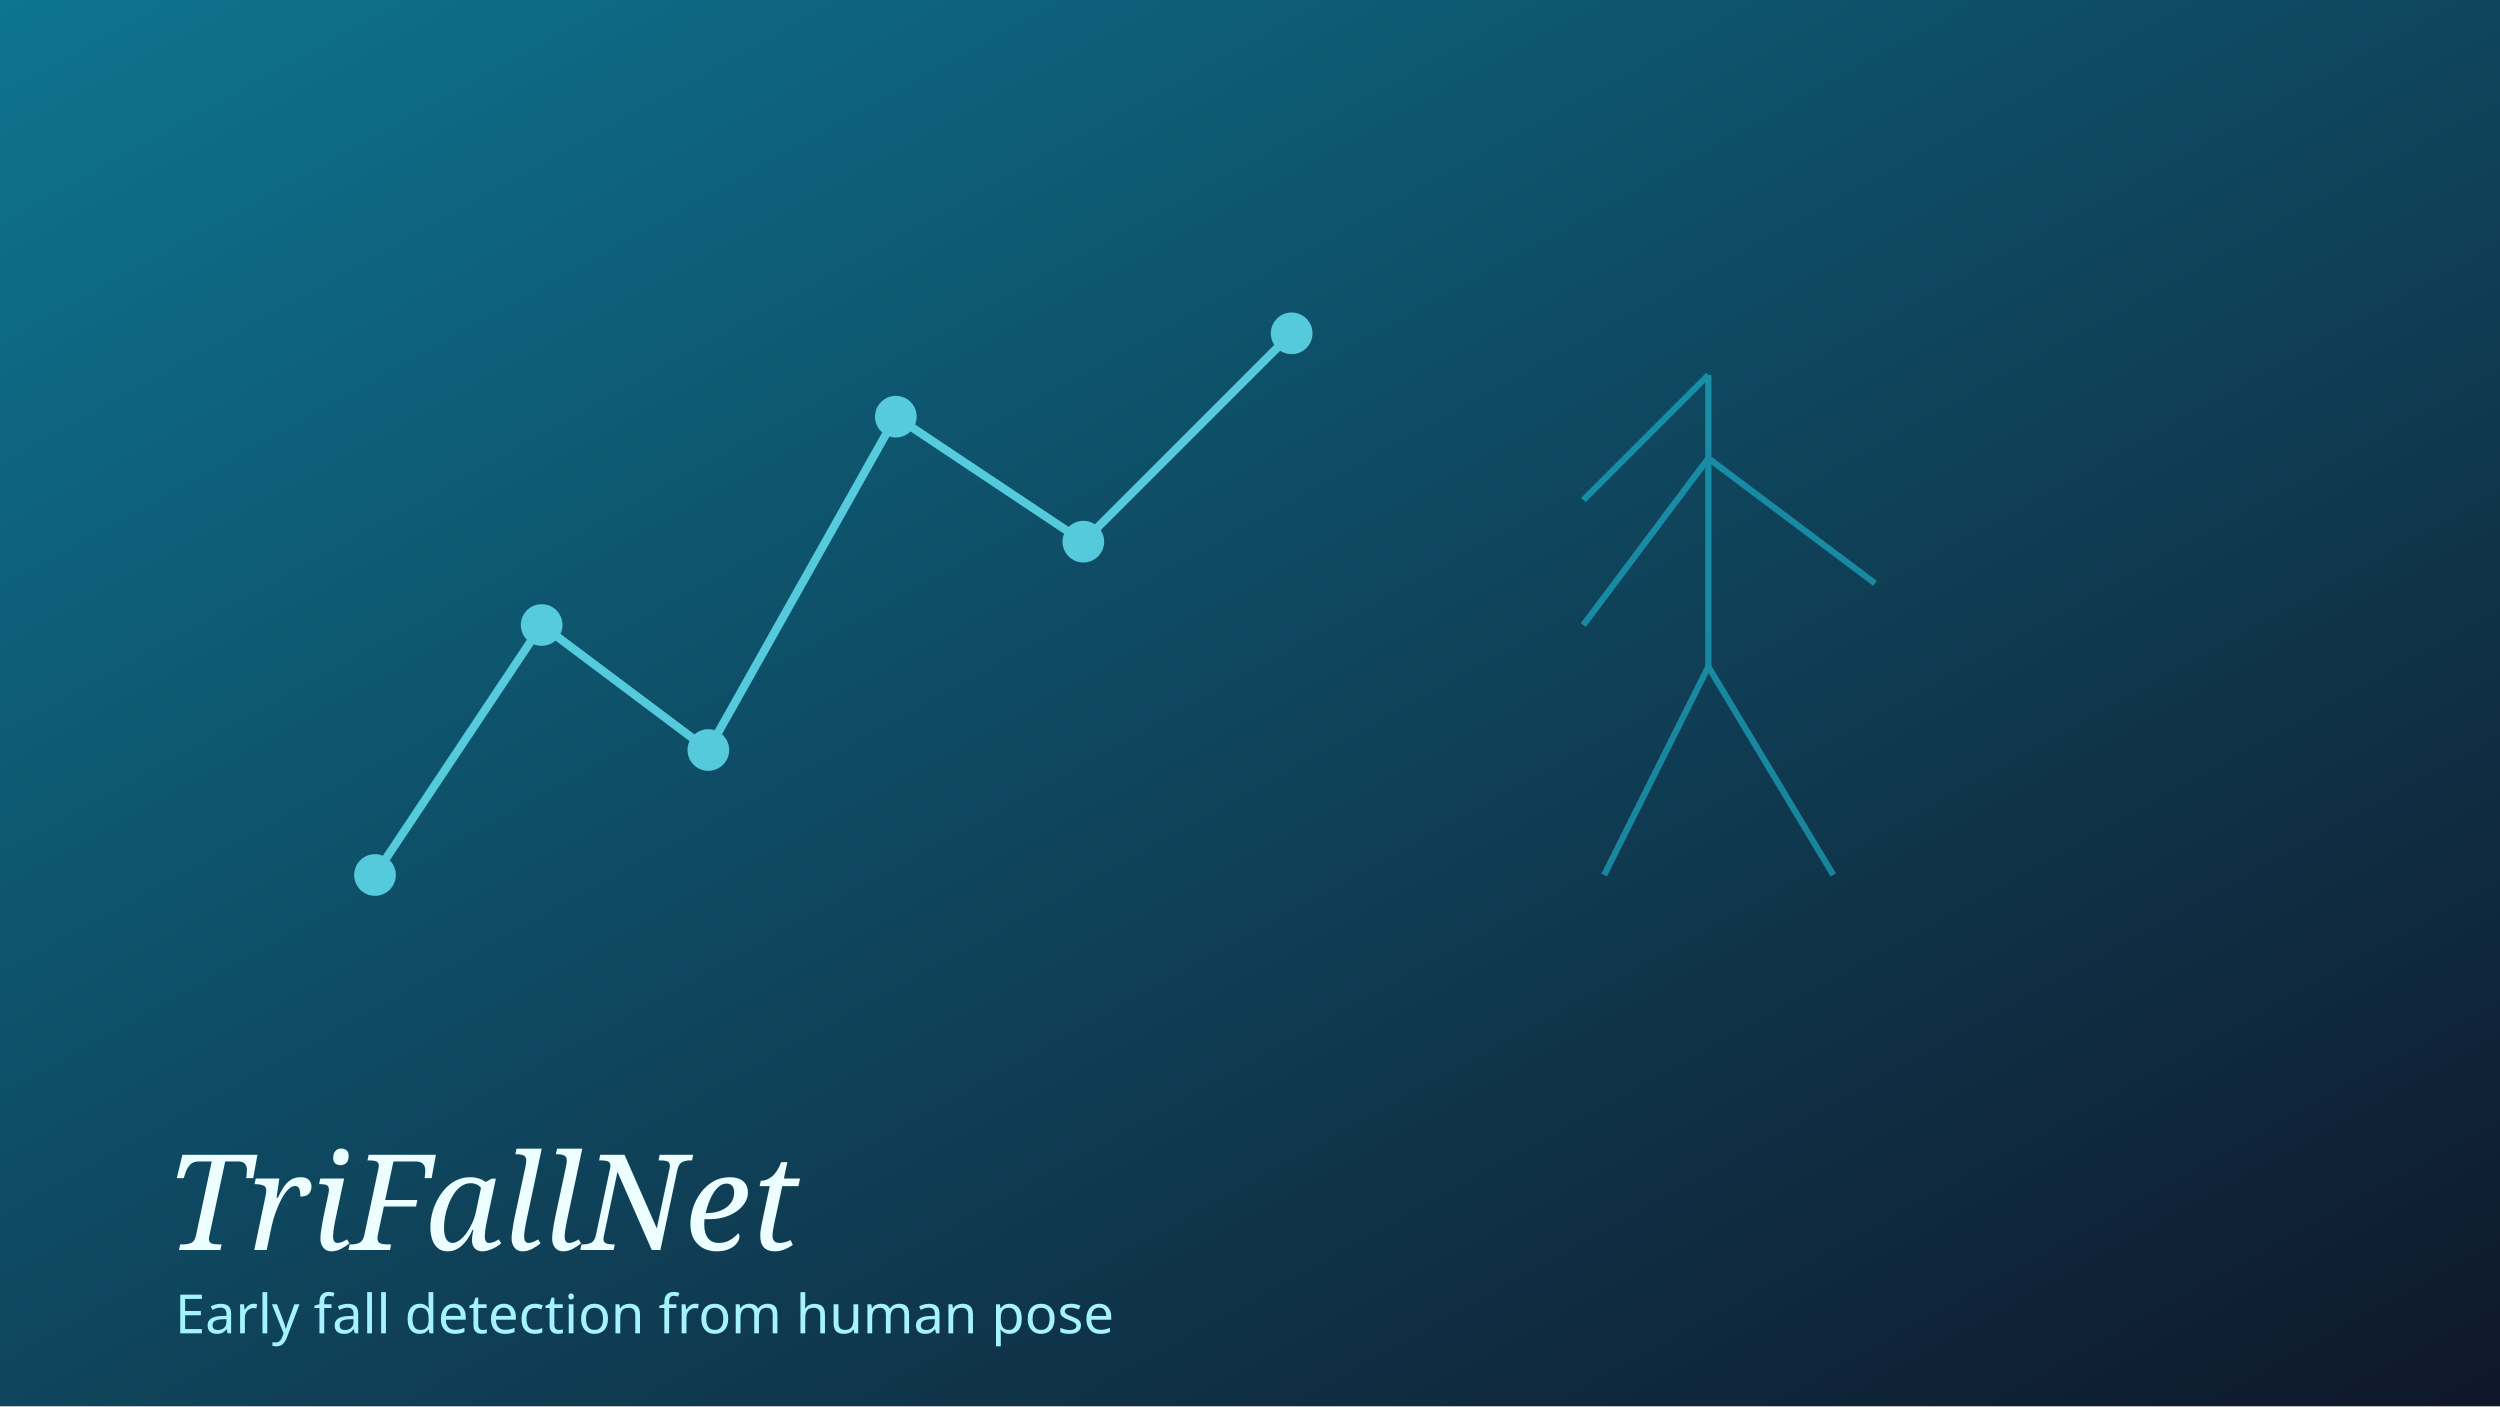
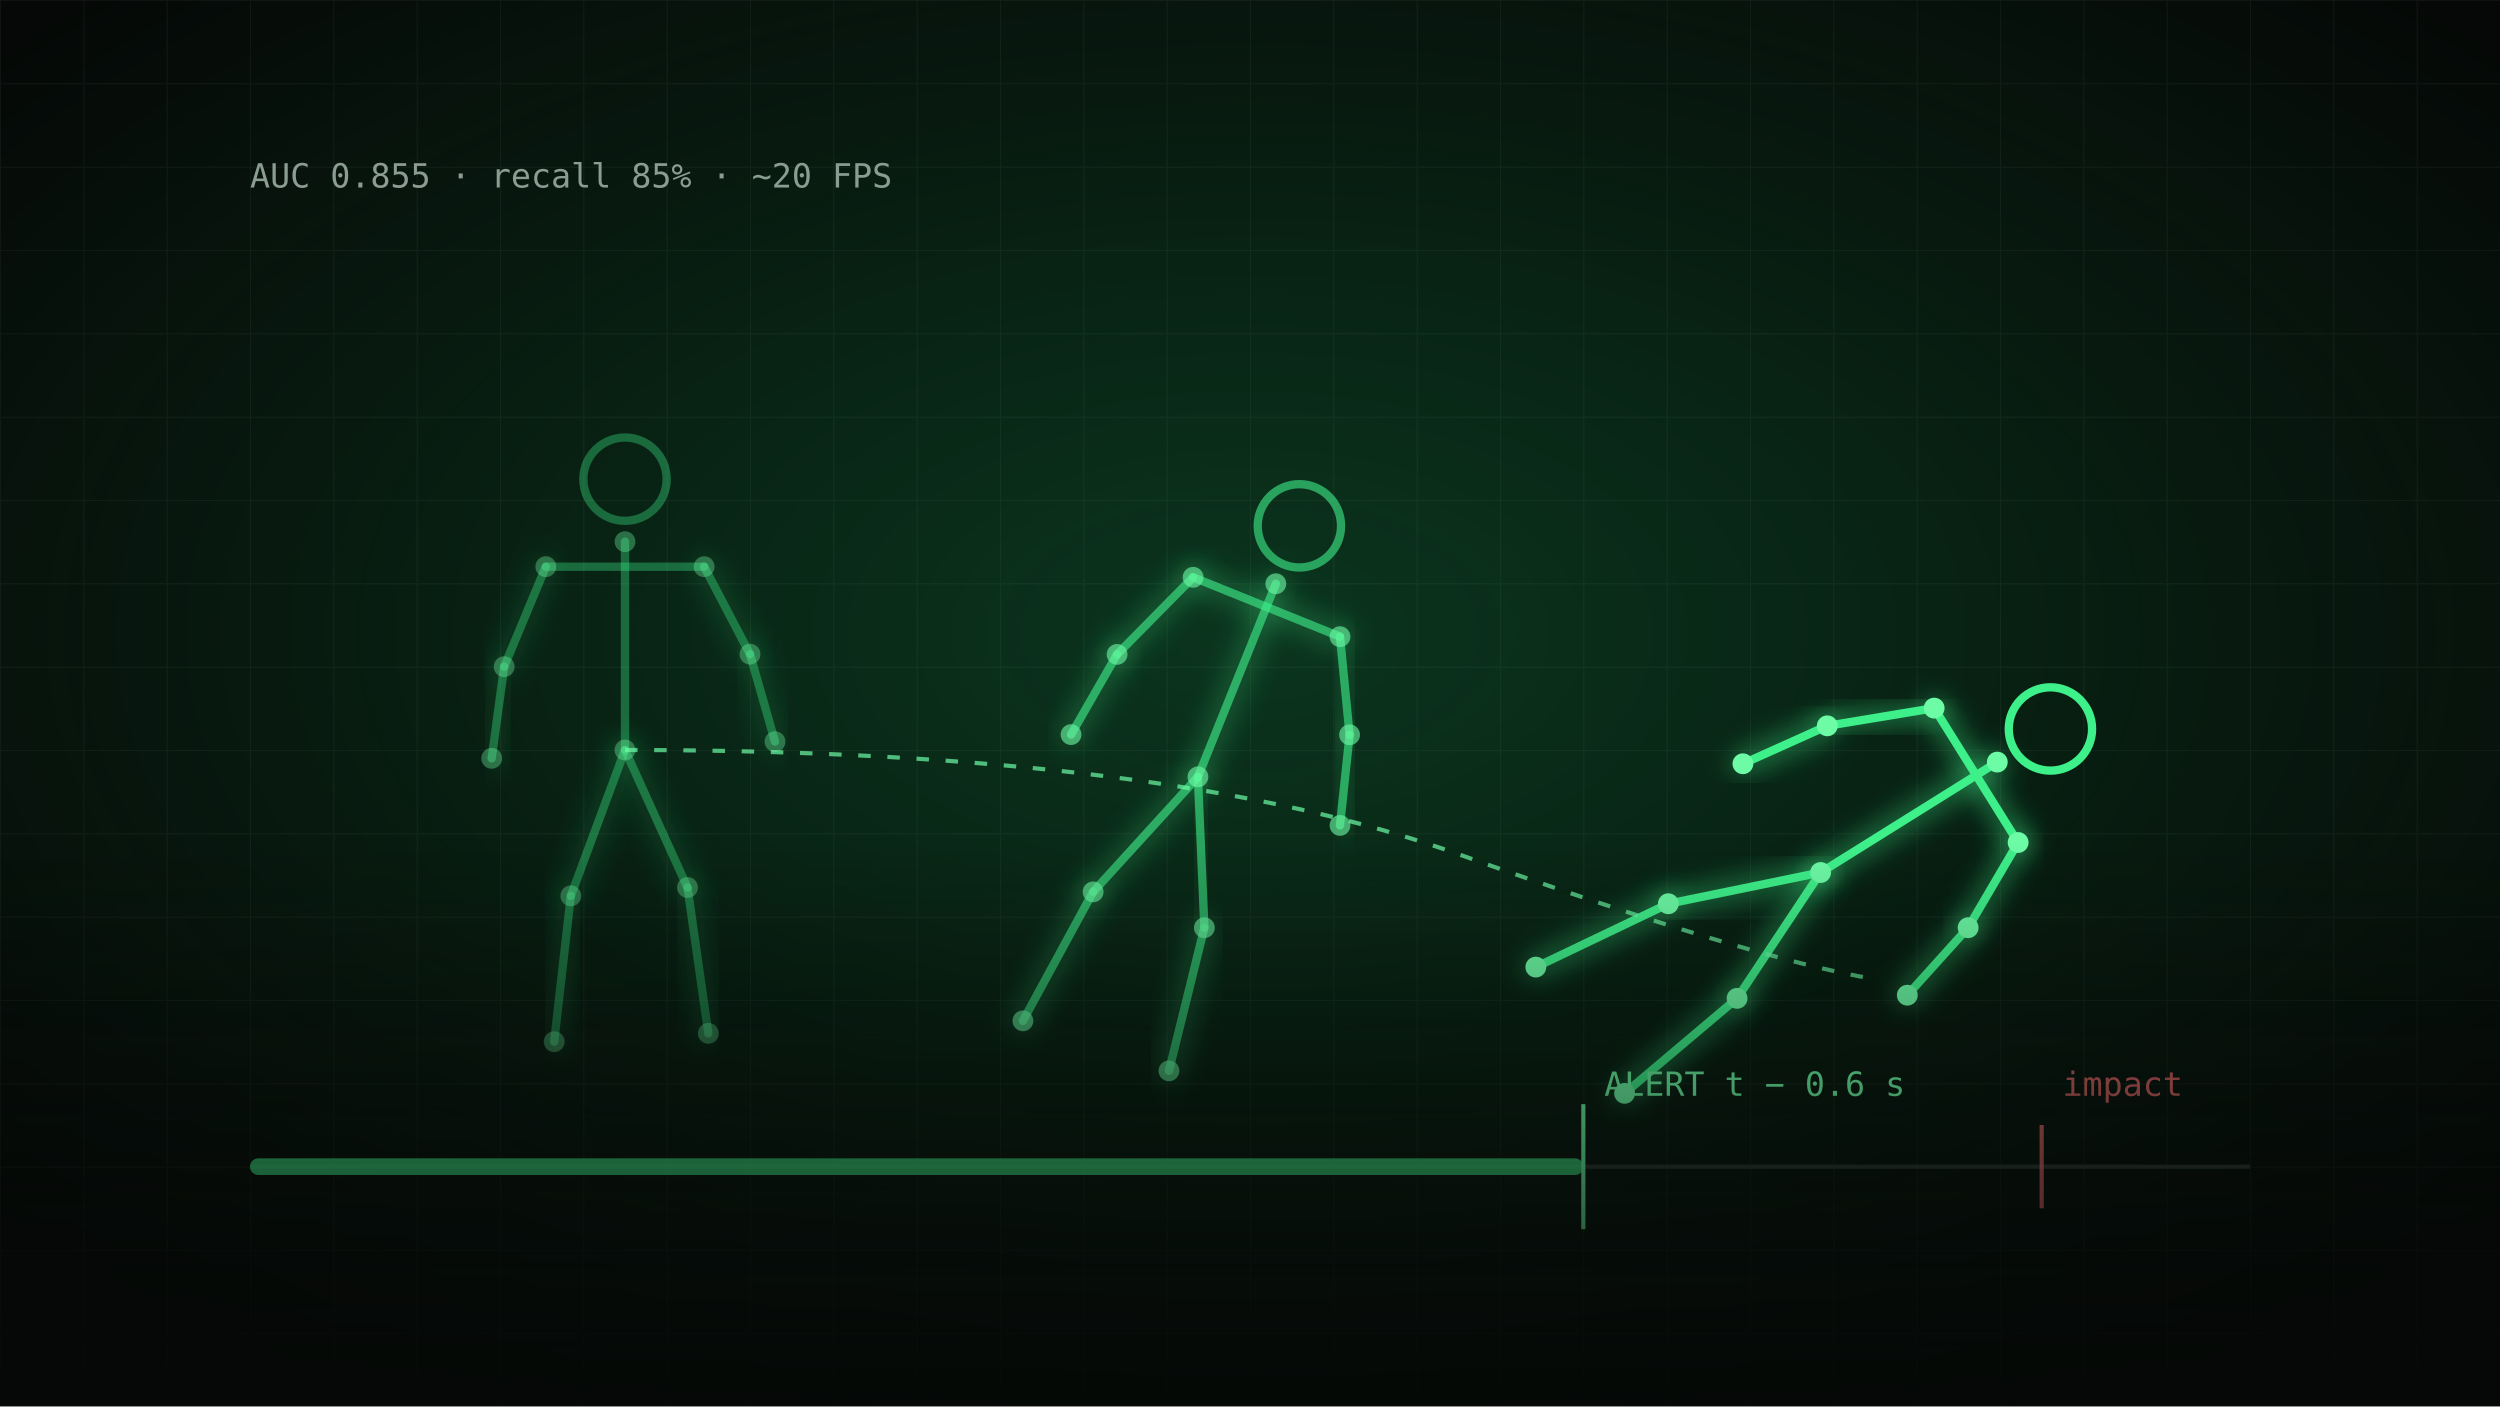
- <svg xmlns="http://www.w3.org/2000/svg" viewBox="0 0 1200 675" width="1200" height="675" role="img" aria-label="TriFallNet">
+ <svg xmlns="http://www.w3.org/2000/svg" viewBox="0 0 1200 675" width="1200" height="675">
  <defs>
-     <linearGradient id="g" x1="0" y1="0" x2="1" y2="1">
-       <stop offset="0" stop-color="#0e7490" />
-       <stop offset="1" stop-color="#0f172a" />
+     <radialGradient id="glow" cx="50%" cy="45%" r="65%">
+       <stop offset="0" stop-color="#1fd672" stop-opacity="0.22" />
+       <stop offset="1" stop-color="#1fd672" stop-opacity="0" />
+     </radialGradient>
+     <pattern id="grid" width="40" height="40" patternUnits="userSpaceOnUse">
+       <path d="M40 0H0V40" fill="none" stroke="#ffffff" stroke-opacity="0.045" stroke-width="1" />
+     </pattern>
+     <filter id="blur" x="-50%" y="-50%" width="200%" height="200%">
+       <feGaussianBlur stdDeviation="6" />
+     </filter>
+     <linearGradient id="fade" x1="0" y1="0" x2="0" y2="1">
+       <stop offset="0.6" stop-color="#050806" stop-opacity="0" />
+       <stop offset="1" stop-color="#050806" stop-opacity="0.9" />
    </linearGradient>
  </defs>
-   <rect width="1200" height="675" fill="url(#g)" />
-   <g fill="none" stroke="#67e8f9" stroke-width="4" opacity="0.8">
-     <polyline points="180,420 260,300 340,360 430,200 520,260 620,160" />
-     <circle cx="180" cy="420" r="8" fill="#67e8f9" />
-     <circle cx="260" cy="300" r="8" fill="#67e8f9" />
-     <circle cx="340" cy="360" r="8" fill="#67e8f9" />
-     <circle cx="430" cy="200" r="8" fill="#67e8f9" />
-     <circle cx="520" cy="260" r="8" fill="#67e8f9" />
-     <circle cx="620" cy="160" r="8" fill="#67e8f9" />
-   </g>
-   <g stroke="#22d3ee" stroke-width="3" opacity="0.5">
-     <line x1="760" y1="240" x2="820" y2="180" />
-     <line x1="820" y1="180" x2="820" y2="320" />
-     <line x1="820" y1="320" x2="770" y2="420" />
-     <line x1="820" y1="320" x2="880" y2="420" />
-     <line x1="820" y1="220" x2="760" y2="300" />
-     <line x1="820" y1="220" x2="900" y2="280" />
-   </g>
-   <text x="80" y="600" font-family="Georgia, serif" font-style="italic" font-size="64" fill="#ecfeff">TriFallNet</text>
-   <text x="84" y="640" font-family="system-ui, sans-serif" font-size="26" fill="#a5f3fc">Early fall detection from human pose</text>
+   <rect width="1200" height="675" fill="#050806" />
+   <rect width="1200" height="675" fill="url(#grid)" />
+   <rect width="1200" height="675" fill="url(#glow)" />
+   <path d="M300.0 260.0 L300.0 360.0" fill="none" stroke="#3ef08a" stroke-width="12" stroke-opacity="0.122" filter="url(#blur)" stroke-linecap="round" stroke-linejoin="round" />
+   <path d="M300.0 260.0 L300.0 360.0" fill="none" stroke="#3ef08a" stroke-width="4" stroke-opacity="0.35" stroke-linecap="round" stroke-linejoin="round" />
+   <path d="M262.0 272.0 L338.0 272.0" fill="none" stroke="#3ef08a" stroke-width="12" stroke-opacity="0.122" filter="url(#blur)" stroke-linecap="round" stroke-linejoin="round" />
+   <path d="M262.0 272.0 L338.0 272.0" fill="none" stroke="#3ef08a" stroke-width="4" stroke-opacity="0.35" stroke-linecap="round" stroke-linejoin="round" />
+   <path d="M262.0 272.0 L242.0 320.0" fill="none" stroke="#3ef08a" stroke-width="12" stroke-opacity="0.122" filter="url(#blur)" stroke-linecap="round" stroke-linejoin="round" />
+   <path d="M262.0 272.0 L242.0 320.0" fill="none" stroke="#3ef08a" stroke-width="4" stroke-opacity="0.35" stroke-linecap="round" stroke-linejoin="round" />
+   <path d="M242.0 320.0 L236.0 364.0" fill="none" stroke="#3ef08a" stroke-width="12" stroke-opacity="0.122" filter="url(#blur)" stroke-linecap="round" stroke-linejoin="round" />
+   <path d="M242.0 320.0 L236.0 364.0" fill="none" stroke="#3ef08a" stroke-width="4" stroke-opacity="0.35" stroke-linecap="round" stroke-linejoin="round" />
+   <path d="M338.0 272.0 L360.0 314.0" fill="none" stroke="#3ef08a" stroke-width="12" stroke-opacity="0.122" filter="url(#blur)" stroke-linecap="round" stroke-linejoin="round" />
+   <path d="M338.0 272.0 L360.0 314.0" fill="none" stroke="#3ef08a" stroke-width="4" stroke-opacity="0.35" stroke-linecap="round" stroke-linejoin="round" />
+   <path d="M360.0 314.0 L372.0 356.0" fill="none" stroke="#3ef08a" stroke-width="12" stroke-opacity="0.122" filter="url(#blur)" stroke-linecap="round" stroke-linejoin="round" />
+   <path d="M360.0 314.0 L372.0 356.0" fill="none" stroke="#3ef08a" stroke-width="4" stroke-opacity="0.35" stroke-linecap="round" stroke-linejoin="round" />
+   <path d="M300.0 360.0 L274.0 430.0" fill="none" stroke="#3ef08a" stroke-width="12" stroke-opacity="0.122" filter="url(#blur)" stroke-linecap="round" stroke-linejoin="round" />
+   <path d="M300.0 360.0 L274.0 430.0" fill="none" stroke="#3ef08a" stroke-width="4" stroke-opacity="0.35" stroke-linecap="round" stroke-linejoin="round" />
+   <path d="M274.0 430.0 L266.0 500.0" fill="none" stroke="#3ef08a" stroke-width="12" stroke-opacity="0.122" filter="url(#blur)" stroke-linecap="round" stroke-linejoin="round" />
+   <path d="M274.0 430.0 L266.0 500.0" fill="none" stroke="#3ef08a" stroke-width="4" stroke-opacity="0.35" stroke-linecap="round" stroke-linejoin="round" />
+   <path d="M300.0 360.0 L330.0 426.0" fill="none" stroke="#3ef08a" stroke-width="12" stroke-opacity="0.122" filter="url(#blur)" stroke-linecap="round" stroke-linejoin="round" />
+   <path d="M300.0 360.0 L330.0 426.0" fill="none" stroke="#3ef08a" stroke-width="4" stroke-opacity="0.35" stroke-linecap="round" stroke-linejoin="round" />
+   <path d="M330.0 426.0 L340.0 496.0" fill="none" stroke="#3ef08a" stroke-width="12" stroke-opacity="0.122" filter="url(#blur)" stroke-linecap="round" stroke-linejoin="round" />
+   <path d="M330.0 426.0 L340.0 496.0" fill="none" stroke="#3ef08a" stroke-width="4" stroke-opacity="0.35" stroke-linecap="round" stroke-linejoin="round" />
+   <circle cx="300.0" cy="230.0" r="20" fill="none" stroke="#3ef08a" stroke-width="4" stroke-opacity="0.35" />
+   <circle cx="300.0" cy="260.0" r="5" fill="#6dfba6" fill-opacity="0.35" />
+   <circle cx="300.0" cy="360.0" r="5" fill="#6dfba6" fill-opacity="0.35" />
+   <circle cx="262.0" cy="272.0" r="5" fill="#6dfba6" fill-opacity="0.35" />
+   <circle cx="338.0" cy="272.0" r="5" fill="#6dfba6" fill-opacity="0.35" />
+   <circle cx="242.0" cy="320.0" r="5" fill="#6dfba6" fill-opacity="0.35" />
+   <circle cx="360.0" cy="314.0" r="5" fill="#6dfba6" fill-opacity="0.35" />
+   <circle cx="236.0" cy="364.0" r="5" fill="#6dfba6" fill-opacity="0.35" />
+   <circle cx="372.0" cy="356.0" r="5" fill="#6dfba6" fill-opacity="0.35" />
+   <circle cx="274.0" cy="430.0" r="5" fill="#6dfba6" fill-opacity="0.35" />
+   <circle cx="330.0" cy="426.0" r="5" fill="#6dfba6" fill-opacity="0.35" />
+   <circle cx="266.0" cy="500.0" r="5" fill="#6dfba6" fill-opacity="0.35" />
+   <circle cx="340.0" cy="496.0" r="5" fill="#6dfba6" fill-opacity="0.35" />
+   <path d="M612.4 280.2 L575.0 372.9" fill="none" stroke="#3ef08a" stroke-width="12" stroke-opacity="0.21" filter="url(#blur)" stroke-linecap="round" stroke-linejoin="round" />
+   <path d="M612.4 280.2 L575.0 372.9" fill="none" stroke="#3ef08a" stroke-width="4" stroke-opacity="0.6" stroke-linecap="round" stroke-linejoin="round" />
+   <path d="M572.7 277.1 L643.2 305.6" fill="none" stroke="#3ef08a" stroke-width="12" stroke-opacity="0.21" filter="url(#blur)" stroke-linecap="round" stroke-linejoin="round" />
+   <path d="M572.7 277.1 L643.2 305.6" fill="none" stroke="#3ef08a" stroke-width="4" stroke-opacity="0.6" stroke-linecap="round" stroke-linejoin="round" />
+   <path d="M572.7 277.1 L536.2 314.1" fill="none" stroke="#3ef08a" stroke-width="12" stroke-opacity="0.21" filter="url(#blur)" stroke-linecap="round" stroke-linejoin="round" />
+   <path d="M572.7 277.1 L536.2 314.1" fill="none" stroke="#3ef08a" stroke-width="4" stroke-opacity="0.6" stroke-linecap="round" stroke-linejoin="round" />
+   <path d="M536.2 314.1 L514.1 352.6" fill="none" stroke="#3ef08a" stroke-width="12" stroke-opacity="0.21" filter="url(#blur)" stroke-linecap="round" stroke-linejoin="round" />
+   <path d="M536.2 314.1 L514.1 352.6" fill="none" stroke="#3ef08a" stroke-width="4" stroke-opacity="0.6" stroke-linecap="round" stroke-linejoin="round" />
+   <path d="M643.2 305.6 L647.8 352.7" fill="none" stroke="#3ef08a" stroke-width="12" stroke-opacity="0.21" filter="url(#blur)" stroke-linecap="round" stroke-linejoin="round" />
+   <path d="M643.2 305.6 L647.8 352.7" fill="none" stroke="#3ef08a" stroke-width="4" stroke-opacity="0.6" stroke-linecap="round" stroke-linejoin="round" />
+   <path d="M647.8 352.7 L643.2 396.2" fill="none" stroke="#3ef08a" stroke-width="12" stroke-opacity="0.21" filter="url(#blur)" stroke-linecap="round" stroke-linejoin="round" />
+   <path d="M647.8 352.7 L643.2 396.2" fill="none" stroke="#3ef08a" stroke-width="4" stroke-opacity="0.6" stroke-linecap="round" stroke-linejoin="round" />
+   <path d="M575.0 372.9 L524.7 428.1" fill="none" stroke="#3ef08a" stroke-width="12" stroke-opacity="0.21" filter="url(#blur)" stroke-linecap="round" stroke-linejoin="round" />
+   <path d="M575.0 372.9 L524.7 428.1" fill="none" stroke="#3ef08a" stroke-width="4" stroke-opacity="0.6" stroke-linecap="round" stroke-linejoin="round" />
+   <path d="M524.7 428.1 L491.0 490.0" fill="none" stroke="#3ef08a" stroke-width="12" stroke-opacity="0.21" filter="url(#blur)" stroke-linecap="round" stroke-linejoin="round" />
+   <path d="M524.7 428.1 L491.0 490.0" fill="none" stroke="#3ef08a" stroke-width="4" stroke-opacity="0.6" stroke-linecap="round" stroke-linejoin="round" />
+   <path d="M575.0 372.9 L578.1 445.3" fill="none" stroke="#3ef08a" stroke-width="12" stroke-opacity="0.21" filter="url(#blur)" stroke-linecap="round" stroke-linejoin="round" />
+   <path d="M575.0 372.9 L578.1 445.3" fill="none" stroke="#3ef08a" stroke-width="4" stroke-opacity="0.6" stroke-linecap="round" stroke-linejoin="round" />
+   <path d="M578.1 445.3 L561.1 514.0" fill="none" stroke="#3ef08a" stroke-width="12" stroke-opacity="0.21" filter="url(#blur)" stroke-linecap="round" stroke-linejoin="round" />
+   <path d="M578.1 445.3 L561.1 514.0" fill="none" stroke="#3ef08a" stroke-width="4" stroke-opacity="0.6" stroke-linecap="round" stroke-linejoin="round" />
+   <circle cx="623.7" cy="252.4" r="20" fill="none" stroke="#3ef08a" stroke-width="4" stroke-opacity="0.6" />
+   <circle cx="612.4" cy="280.2" r="5" fill="#6dfba6" fill-opacity="0.6" />
+   <circle cx="575.0" cy="372.9" r="5" fill="#6dfba6" fill-opacity="0.6" />
+   <circle cx="572.7" cy="277.1" r="5" fill="#6dfba6" fill-opacity="0.6" />
+   <circle cx="643.2" cy="305.6" r="5" fill="#6dfba6" fill-opacity="0.6" />
+   <circle cx="536.2" cy="314.1" r="5" fill="#6dfba6" fill-opacity="0.6" />
+   <circle cx="647.8" cy="352.7" r="5" fill="#6dfba6" fill-opacity="0.6" />
+   <circle cx="514.1" cy="352.6" r="5" fill="#6dfba6" fill-opacity="0.6" />
+   <circle cx="643.2" cy="396.2" r="5" fill="#6dfba6" fill-opacity="0.6" />
+   <circle cx="524.7" cy="428.1" r="5" fill="#6dfba6" fill-opacity="0.6" />
+   <circle cx="578.1" cy="445.3" r="5" fill="#6dfba6" fill-opacity="0.6" />
+   <circle cx="491.0" cy="490.0" r="5" fill="#6dfba6" fill-opacity="0.6" />
+   <circle cx="561.1" cy="514.0" r="5" fill="#6dfba6" fill-opacity="0.6" />
+   <path d="M958.7 365.8 L873.9 418.8" fill="none" stroke="#3ef08a" stroke-width="12" stroke-opacity="0.35" filter="url(#blur)" stroke-linecap="round" stroke-linejoin="round" />
+   <path d="M958.7 365.8 L873.9 418.8" fill="none" stroke="#3ef08a" stroke-width="4" stroke-opacity="1.0" stroke-linecap="round" stroke-linejoin="round" />
+   <path d="M928.4 339.9 L968.7 404.4" fill="none" stroke="#3ef08a" stroke-width="12" stroke-opacity="0.35" filter="url(#blur)" stroke-linecap="round" stroke-linejoin="round" />
+   <path d="M928.4 339.9 L968.7 404.4" fill="none" stroke="#3ef08a" stroke-width="4" stroke-opacity="1.0" stroke-linecap="round" stroke-linejoin="round" />
+   <path d="M928.4 339.9 L877.1 348.4" fill="none" stroke="#3ef08a" stroke-width="12" stroke-opacity="0.35" filter="url(#blur)" stroke-linecap="round" stroke-linejoin="round" />
+   <path d="M928.4 339.9 L877.1 348.4" fill="none" stroke="#3ef08a" stroke-width="4" stroke-opacity="1.0" stroke-linecap="round" stroke-linejoin="round" />
+   <path d="M877.1 348.4 L836.6 366.6" fill="none" stroke="#3ef08a" stroke-width="12" stroke-opacity="0.35" filter="url(#blur)" stroke-linecap="round" stroke-linejoin="round" />
+   <path d="M877.1 348.4 L836.6 366.6" fill="none" stroke="#3ef08a" stroke-width="4" stroke-opacity="1.0" stroke-linecap="round" stroke-linejoin="round" />
+   <path d="M968.7 404.4 L944.7 445.3" fill="none" stroke="#3ef08a" stroke-width="12" stroke-opacity="0.35" filter="url(#blur)" stroke-linecap="round" stroke-linejoin="round" />
+   <path d="M968.7 404.4 L944.7 445.3" fill="none" stroke="#3ef08a" stroke-width="4" stroke-opacity="1.0" stroke-linecap="round" stroke-linejoin="round" />
+   <path d="M944.7 445.3 L915.5 477.7" fill="none" stroke="#3ef08a" stroke-width="12" stroke-opacity="0.35" filter="url(#blur)" stroke-linecap="round" stroke-linejoin="round" />
+   <path d="M944.7 445.3 L915.5 477.7" fill="none" stroke="#3ef08a" stroke-width="4" stroke-opacity="1.0" stroke-linecap="round" stroke-linejoin="round" />
+   <path d="M873.9 418.8 L800.8 433.8" fill="none" stroke="#3ef08a" stroke-width="12" stroke-opacity="0.35" filter="url(#blur)" stroke-linecap="round" stroke-linejoin="round" />
+   <path d="M873.9 418.8 L800.8 433.8" fill="none" stroke="#3ef08a" stroke-width="4" stroke-opacity="1.0" stroke-linecap="round" stroke-linejoin="round" />
+   <path d="M800.8 433.8 L737.2 464.2" fill="none" stroke="#3ef08a" stroke-width="12" stroke-opacity="0.35" filter="url(#blur)" stroke-linecap="round" stroke-linejoin="round" />
+   <path d="M800.8 433.8 L737.2 464.2" fill="none" stroke="#3ef08a" stroke-width="4" stroke-opacity="1.0" stroke-linecap="round" stroke-linejoin="round" />
+   <path d="M873.9 418.8 L833.8 479.2" fill="none" stroke="#3ef08a" stroke-width="12" stroke-opacity="0.35" filter="url(#blur)" stroke-linecap="round" stroke-linejoin="round" />
+   <path d="M873.9 418.8 L833.8 479.2" fill="none" stroke="#3ef08a" stroke-width="4" stroke-opacity="1.0" stroke-linecap="round" stroke-linejoin="round" />
+   <path d="M833.8 479.2 L779.8 524.8" fill="none" stroke="#3ef08a" stroke-width="12" stroke-opacity="0.35" filter="url(#blur)" stroke-linecap="round" stroke-linejoin="round" />
+   <path d="M833.8 479.2 L779.8 524.8" fill="none" stroke="#3ef08a" stroke-width="4" stroke-opacity="1.0" stroke-linecap="round" stroke-linejoin="round" />
+   <circle cx="984.2" cy="349.9" r="20" fill="none" stroke="#3ef08a" stroke-width="4" stroke-opacity="1.0" />
+   <circle cx="958.7" cy="365.8" r="5" fill="#6dfba6" fill-opacity="1.0" />
+   <circle cx="873.9" cy="418.8" r="5" fill="#6dfba6" fill-opacity="1.0" />
+   <circle cx="928.4" cy="339.9" r="5" fill="#6dfba6" fill-opacity="1.0" />
+   <circle cx="968.7" cy="404.4" r="5" fill="#6dfba6" fill-opacity="1.0" />
+   <circle cx="877.1" cy="348.4" r="5" fill="#6dfba6" fill-opacity="1.0" />
+   <circle cx="944.7" cy="445.3" r="5" fill="#6dfba6" fill-opacity="1.0" />
+   <circle cx="836.6" cy="366.6" r="5" fill="#6dfba6" fill-opacity="1.0" />
+   <circle cx="915.5" cy="477.7" r="5" fill="#6dfba6" fill-opacity="1.0" />
+   <circle cx="800.8" cy="433.8" r="5" fill="#6dfba6" fill-opacity="1.0" />
+   <circle cx="833.8" cy="479.2" r="5" fill="#6dfba6" fill-opacity="1.0" />
+   <circle cx="737.2" cy="464.2" r="5" fill="#6dfba6" fill-opacity="1.0" />
+   <circle cx="779.8" cy="524.8" r="5" fill="#6dfba6" fill-opacity="1.0" />
+   <path d="M300 360 Q 560 360 700 410 T 900 470" fill="none" stroke="#6dfba6" stroke-width="2" stroke-dasharray="6 8" stroke-opacity="0.7" />
+   <line x1="120" y1="560" x2="1080" y2="560" stroke="#2a3a31" stroke-width="2" />
+   <rect x="120" y="556" width="640" height="8" rx="4" fill="#3ef08a" fill-opacity="0.8" />
+   <line x1="760" y1="530" x2="760" y2="590" stroke="#6dfba6" stroke-width="2" />
+   <text x="770" y="526" font-family="ui-monospace, 'SF Mono', Menlo, monospace" font-size="16" fill="#6dfba6">ALERT  t − 0.6 s</text>
+   <line x1="980" y1="540" x2="980" y2="580" stroke="#f87171" stroke-width="2" stroke-opacity="0.8" />
+   <text x="990" y="526" font-family="ui-monospace, 'SF Mono', Menlo, monospace" font-size="16" fill="#f87171" fill-opacity="0.8">impact</text>
+   <text x="120" y="90" font-family="ui-monospace, 'SF Mono', Menlo, monospace" font-size="16" fill="#8b9c92">AUC 0.855 · recall 85% · ~20 FPS</text>
+   <rect width="1200" height="675" fill="url(#fade)" />
</svg>
